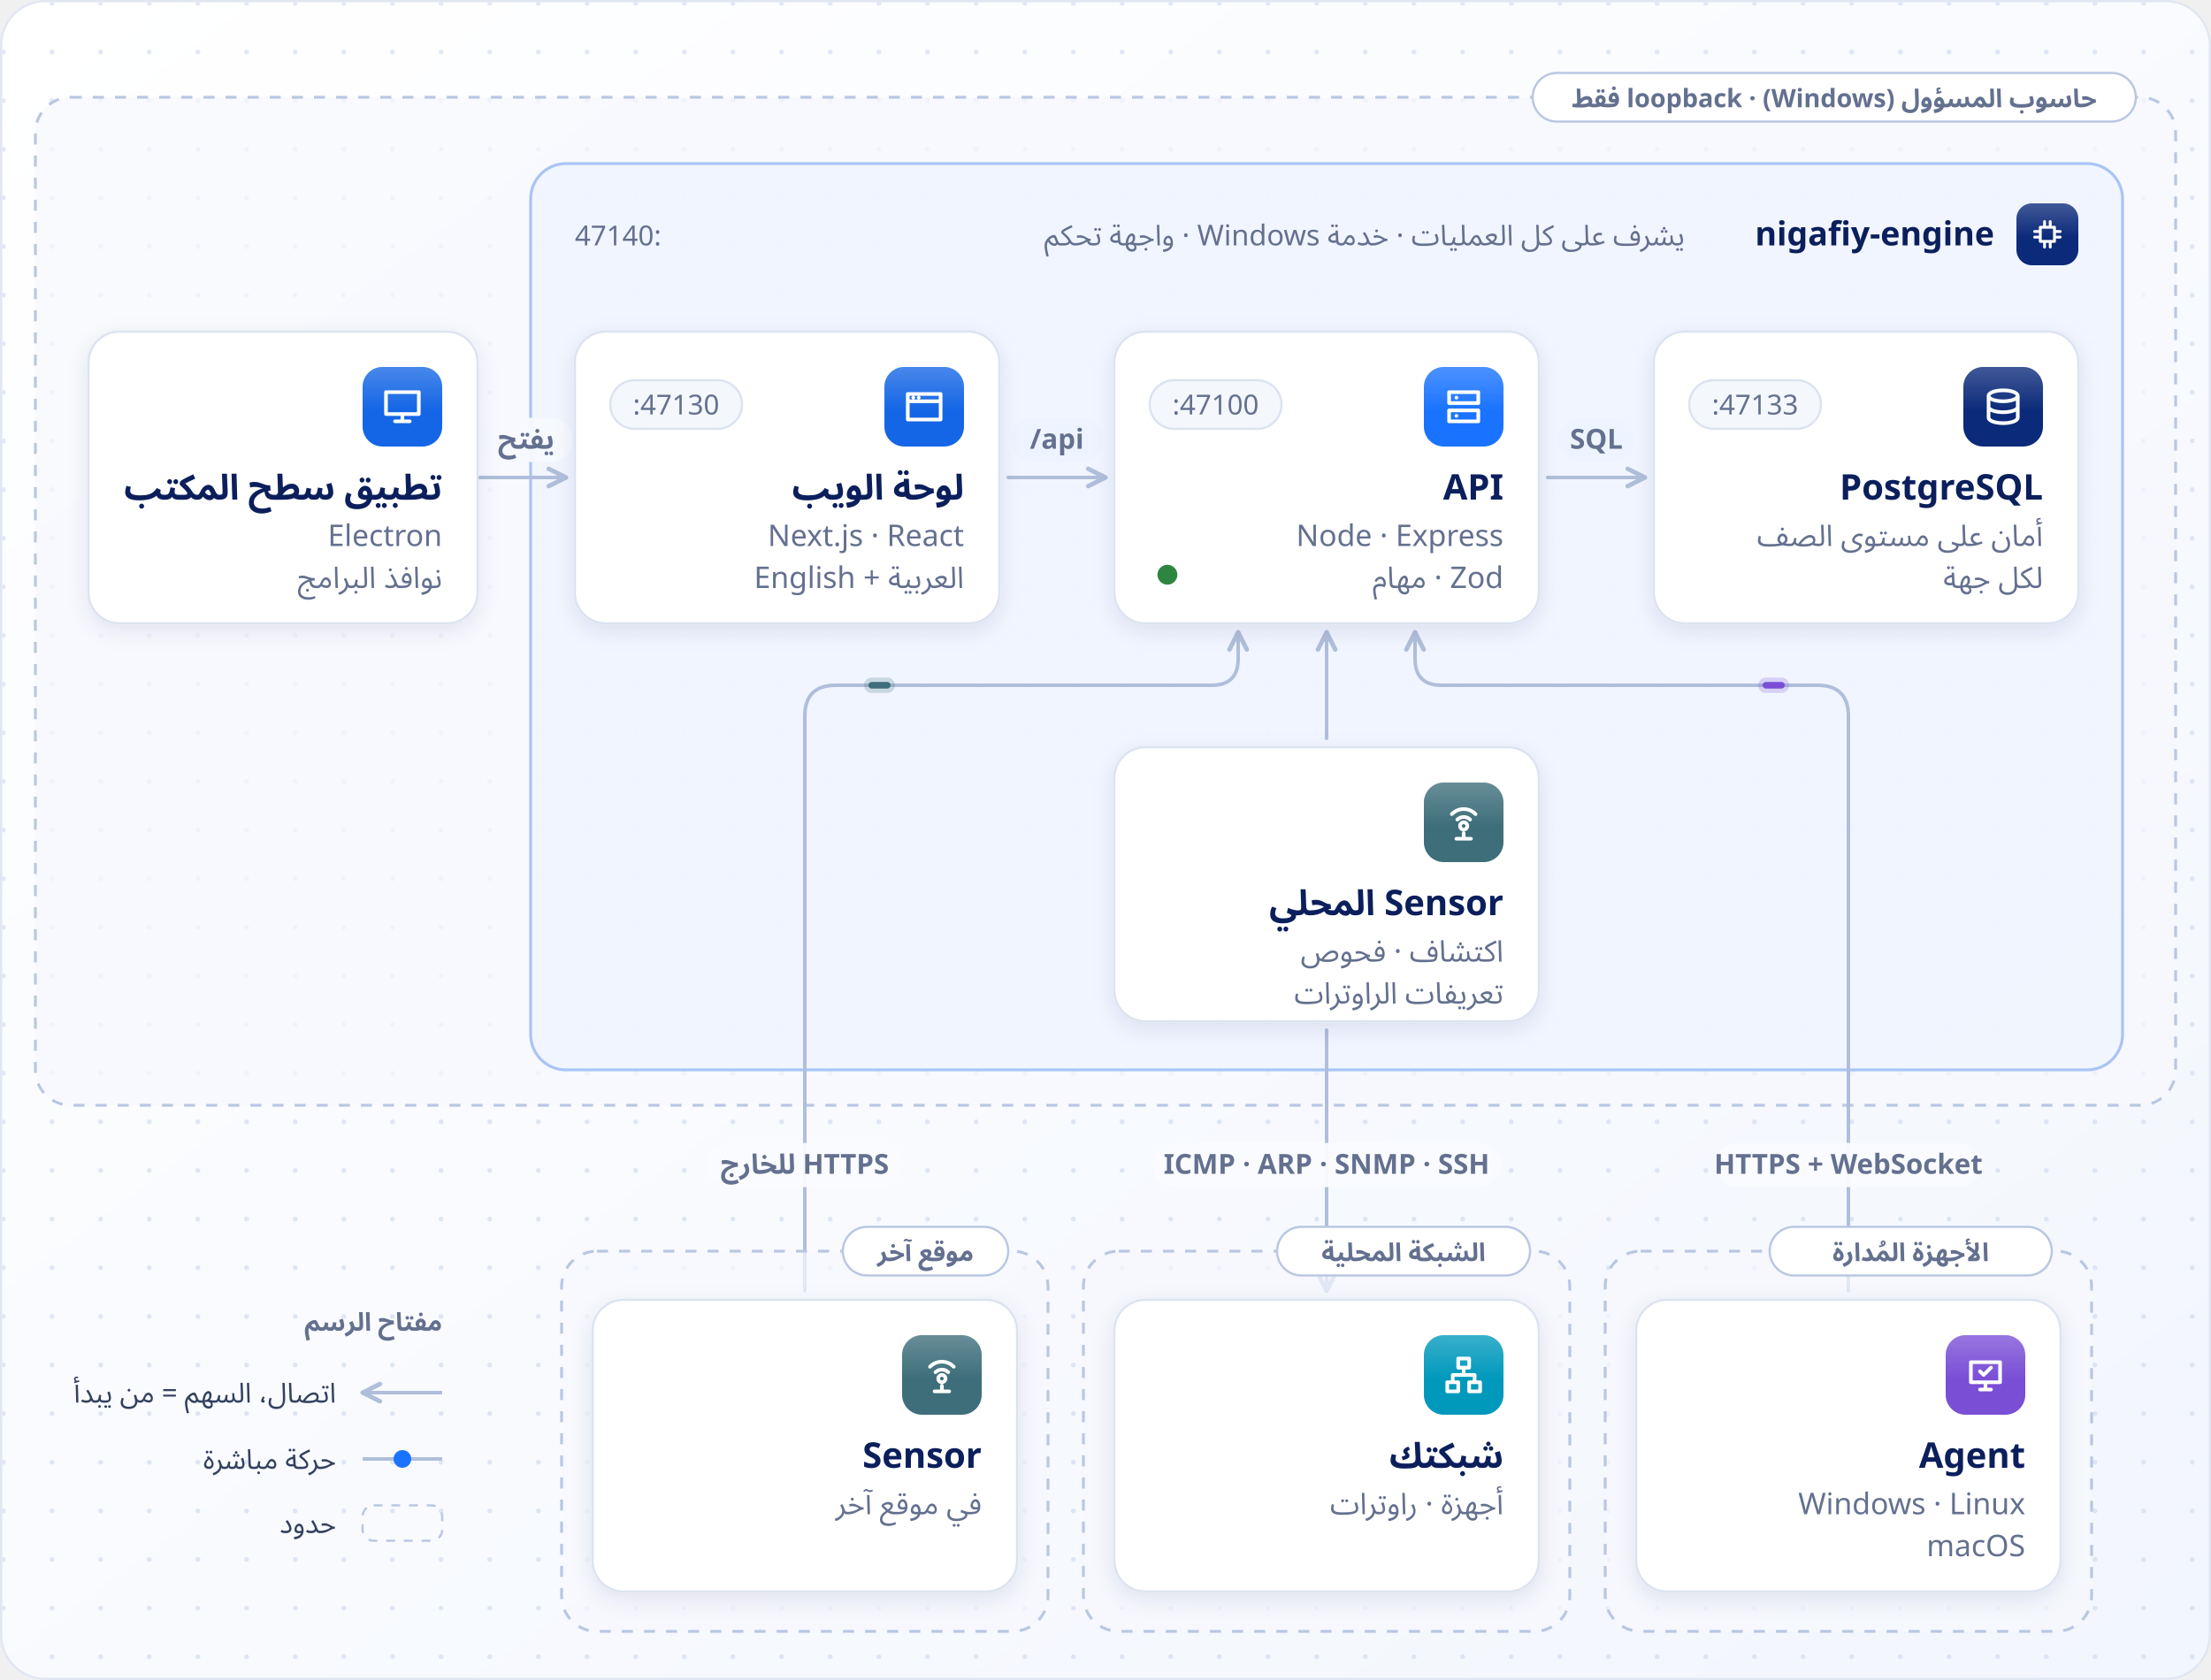
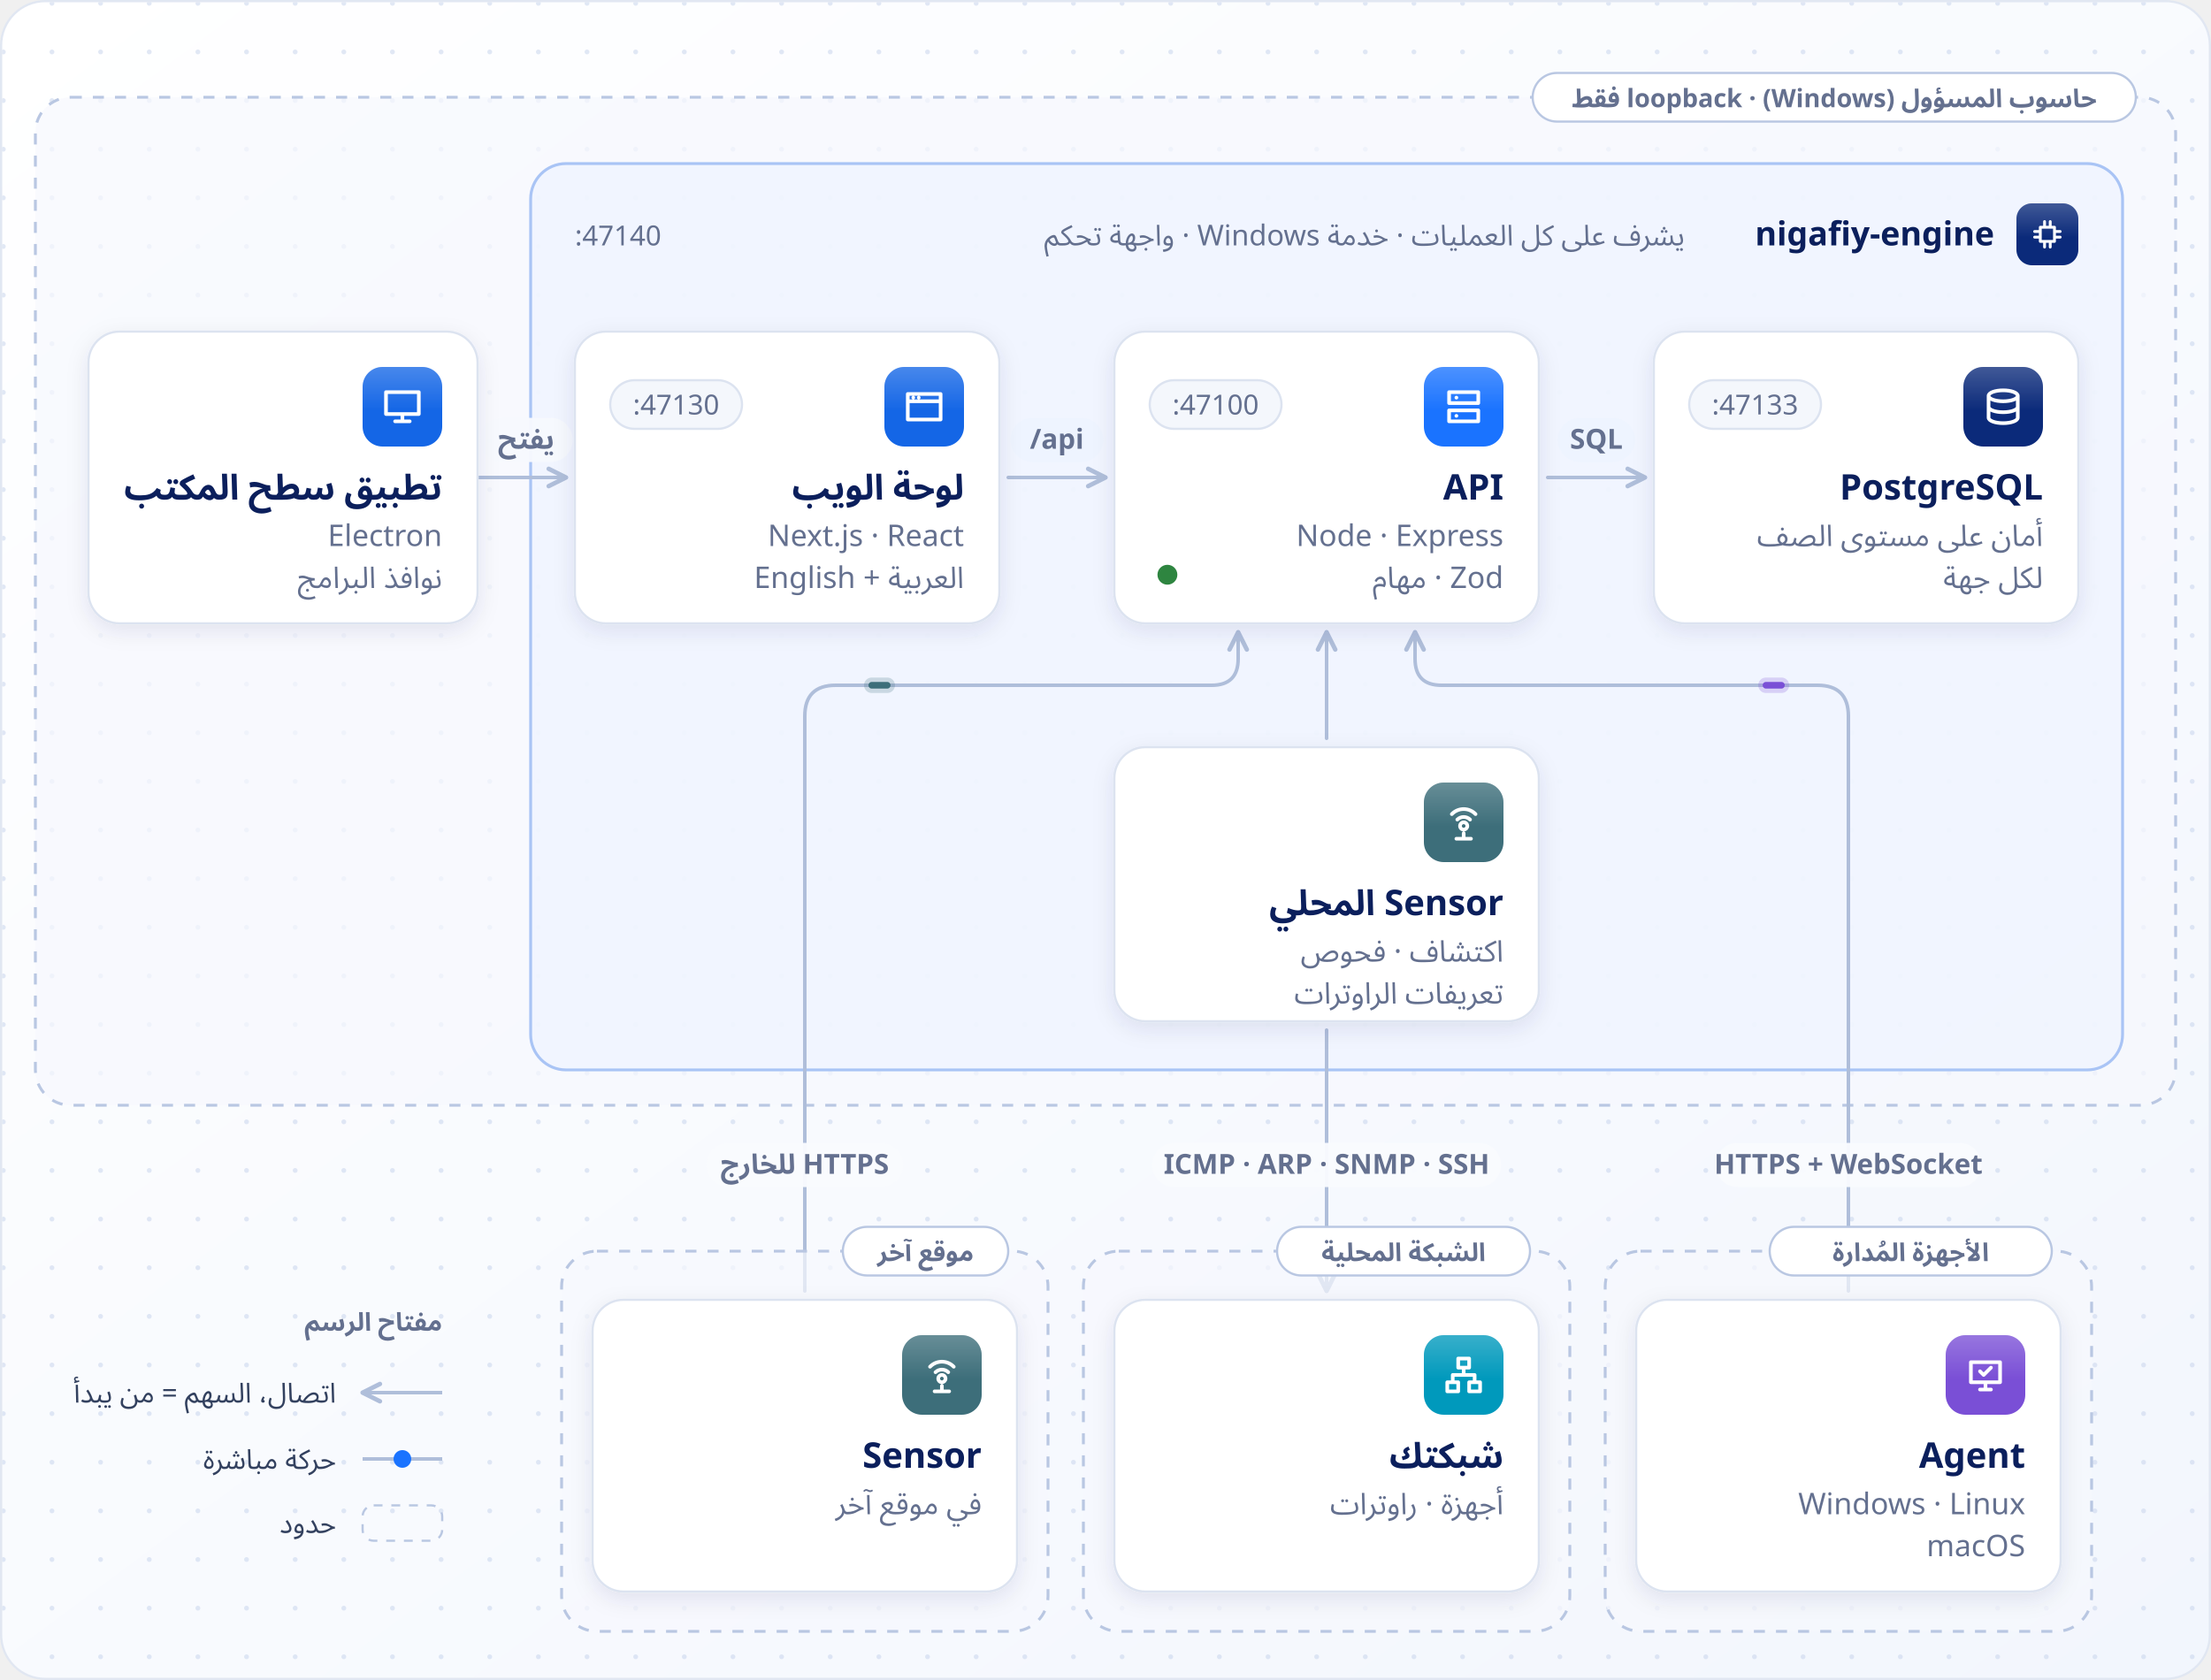
<svg xmlns="http://www.w3.org/2000/svg" viewBox="0 0 1000 760" width="1000" height="760" role="img" aria-labelledby="t d" xml:lang="ar">
  <defs>
    <linearGradient id="bg" x1="0" y1="0" x2="1" y2="1">
      <stop offset="0" stop-color="#FFFFFF" />
      <stop offset="1" stop-color="#F2F6FD" />
    </linearGradient>
    <linearGradient id="tileLight" x1="0" y1="0" x2="0" y2="1">
      <stop offset="0" stop-color="#fff" stop-opacity=".22" />
      <stop offset=".55" stop-color="#fff" stop-opacity="0" />
    </linearGradient>
    <pattern id="dots" width="22" height="22" patternUnits="userSpaceOnUse">
      <circle cx="1.5" cy="1.5" r="1.1" fill="#C9D5EC" />
    </pattern>
    <filter id="sh" x="-10%" y="-20%" width="120%" height="150%">
      <feDropShadow dx="0" dy="3" stdDeviation="5" flood-color="#0B1F5C" flood-opacity="0.09" />
    </filter>
    <marker id="arrow" viewBox="0 0 10 10" refX="8.5" refY="5" markerWidth="7" markerHeight="7" orient="auto-start-reverse">
      <path d="M1.5 1.5L8.5 5L1.5 8.5" fill="none" stroke="#AFBEDA" stroke-width="1.8" stroke-linecap="round" stroke-linejoin="round" />
    </marker>
    <marker id="arrowA" viewBox="0 0 10 10" refX="8.5" refY="5" markerWidth="7" markerHeight="7" orient="auto-start-reverse">
      <path d="M1.5 1.5L8.5 5L1.5 8.5" fill="none" stroke="#1A73FF" stroke-width="1.8" stroke-linecap="round" stroke-linejoin="round" />
    </marker>
    <marker id="arrowP" viewBox="0 0 10 10" refX="8.5" refY="5" markerWidth="7" markerHeight="7" orient="auto-start-reverse">
      <path d="M1.5 1.5L8.5 5L1.5 8.5" fill="none" stroke="#7A4FD6" stroke-width="1.8" stroke-linecap="round" stroke-linejoin="round" />
    </marker>
    <marker id="arrowR" viewBox="0 0 10 10" refX="8.5" refY="5" markerWidth="7" markerHeight="7" orient="auto-start-reverse">
      <path d="M1.5 1.5L8.5 5L1.5 8.5" fill="none" stroke="#D13438" stroke-width="1.8" stroke-linecap="round" stroke-linejoin="round" />
    </marker>
    <style>
text{font-family:-apple-system, BlinkMacSystemFont, 'Segoe UI', 'Noto Sans', 'Noto Sans Arabic', Tahoma, Helvetica, Arial, sans-serif}
.pk{animation-name:pk;animation-iteration-count:infinite;animation-timing-function:cubic-bezier(.45,0,.4,1)}
@keyframes pk{0%{stroke-dashoffset:8}62%,100%{stroke-dashoffset:-101}}

.live{animation:blink 2.4s ease-in-out infinite}
.liveRing{transform-box:fill-box;transform-origin:center;animation:ring 2.4s ease-out infinite;opacity:0}
@keyframes blink{0%,100%{opacity:1}50%{opacity:.55}}
@keyframes ring{0%{transform:scale(1);opacity:.8}70%,100%{transform:scale(3);opacity:0}}
@media (prefers-reduced-motion: reduce){*{animation:none!important}.pk{display:none}.rm-show{opacity:1!important}}
</style>
  </defs>
  <rect x=".5" y=".5" width="999" height="759" rx="20" fill="url(#bg)" stroke="#E1E7F2" />
  <rect x="1" y="1" width="998" height="758" rx="20" fill="url(#dots)" opacity=".55" />
  <rect x="16" y="44" width="968" height="456" rx="16" fill="#F7F9FE" fill-opacity=".7" stroke="#B9C7E2" stroke-width="1.3" stroke-dasharray="5 5" />
  <rect x="693.2" y="33" width="272.8" height="22" rx="11" fill="#FFFFFF" stroke="#B9C7E2" />
  <text x="829.6" y="48.5" text-anchor="middle" font-size="11.5" font-weight="700" fill="#64708F" direction="rtl">حاسوب المسؤول (Windows) · loopback فقط</text>
  <rect x="240" y="74" width="720" height="410" rx="16" fill="#EEF4FF" fill-opacity=".75" stroke="#A9C4F5" stroke-width="1.3" />
  <g>
    <rect x="912" y="92" width="28" height="28" rx="7" fill="#0B2A7A" />
    <rect x="912" y="92" width="28" height="28" rx="7" fill="url(#tileLight)" />
    <path d="M7 7h10v10H7zM10 3v4M14 3v4M10 17v4M14 17v4M3 10h4M3 14h4M17 10h4M17 14h4" transform="translate(918.3 98.3) scale(0.6417)" fill="none" stroke="#fff" stroke-width="2" stroke-linecap="round" stroke-linejoin="round" />
  </g>
  <text x="902" y="111" font-size="15" font-weight="700" fill="#0B1F5C" font-family="ui-monospace, SFMono-Regular, 'Cascadia Mono', Consolas, 'Liberation Mono', monospace" direction="rtl">nigafiy-engine</text>
  <text x="762" y="111" font-size="13" fill="#64708F" direction="rtl">يشرف على كل العمليات · خدمة Windows · واجهة تحكم</text>
-   <text x="260" y="111" text-anchor="end" font-size="12.5" fill="#64708F" font-family="ui-monospace, SFMono-Regular, 'Cascadia Mono', Consolas, 'Liberation Mono', monospace" direction="rtl">:47140</text>
+   <text x="260" y="111" font-size="12.5" fill="#64708F" font-family="ui-monospace, SFMono-Regular, 'Cascadia Mono', Consolas, 'Liberation Mono', monospace">:47140</text>
  <path d="M216 216H256" fill="none" stroke="#AFBEDA" stroke-width="1.6" stroke-linecap="round" stroke-linejoin="round" marker-end="url(#arrow)" />
  <path class="pk glow" style="animation-duration:4.2s;animation-delay:-1s" d="M216 216H256" pathLength="100" fill="none" stroke="#1A73FF" stroke-width="7" stroke-linecap="round" stroke-dasharray="7 300" stroke-dashoffset="8" opacity=".22" />
  <path class="pk" style="animation-duration:4.2s;animation-delay:-1s" d="M216 216H256" pathLength="100" fill="none" stroke="#1A73FF" stroke-width="3" stroke-linecap="round" stroke-dasharray="7 300" stroke-dashoffset="8" />
  <path d="M456 216H500" fill="none" stroke="#AFBEDA" stroke-width="1.6" stroke-linecap="round" stroke-linejoin="round" marker-end="url(#arrow)" />
  <path class="pk glow" style="animation-duration:3.4s;animation-delay:-0.4s" d="M456 216H500" pathLength="100" fill="none" stroke="#1A73FF" stroke-width="7" stroke-linecap="round" stroke-dasharray="7 300" stroke-dashoffset="8" opacity=".22" />
  <path class="pk" style="animation-duration:3.4s;animation-delay:-0.4s" d="M456 216H500" pathLength="100" fill="none" stroke="#1A73FF" stroke-width="3" stroke-linecap="round" stroke-dasharray="7 300" stroke-dashoffset="8" />
  <path d="M700 216H744" fill="none" stroke="#AFBEDA" stroke-width="1.6" stroke-linecap="round" stroke-linejoin="round" marker-end="url(#arrow)" />
  <path class="pk glow" style="animation-duration:3.4s;animation-delay:-2.1s" d="M700 216H744" pathLength="100" fill="none" stroke="#1A73FF" stroke-width="7" stroke-linecap="round" stroke-dasharray="7 300" stroke-dashoffset="8" opacity=".22" />
  <path class="pk" style="animation-duration:3.4s;animation-delay:-2.1s" d="M700 216H744" pathLength="100" fill="none" stroke="#1A73FF" stroke-width="3" stroke-linecap="round" stroke-dasharray="7 300" stroke-dashoffset="8" />
  <path d="M600 334V286" fill="none" stroke="#AFBEDA" stroke-width="1.6" stroke-linecap="round" stroke-linejoin="round" marker-end="url(#arrow)" />
  <path class="pk glow" style="animation-duration:3s;animation-delay:-1.6s" d="M600 334V286" pathLength="100" fill="none" stroke="#3D6E7A" stroke-width="7" stroke-linecap="round" stroke-dasharray="7 300" stroke-dashoffset="8" opacity=".22" />
  <path class="pk" style="animation-duration:3s;animation-delay:-1.6s" d="M600 334V286" pathLength="100" fill="none" stroke="#3D6E7A" stroke-width="3" stroke-linecap="round" stroke-dasharray="7 300" stroke-dashoffset="8" />
  <path d="M364 584L364 324Q364 310 378 310L548 310Q560 310 560 298L560 286" fill="none" stroke="#AFBEDA" stroke-width="1.6" stroke-linecap="round" stroke-linejoin="round" marker-end="url(#arrow)" />
  <path class="pk glow" style="animation-duration:4.6s;animation-delay:-0.3s" d="M364 584L364 324Q364 310 378 310L548 310Q560 310 560 298L560 286" pathLength="100" fill="none" stroke="#3D6E7A" stroke-width="7" stroke-linecap="round" stroke-dasharray="7 300" stroke-dashoffset="8" opacity=".22" />
  <path class="pk" style="animation-duration:4.6s;animation-delay:-0.3s" d="M364 584L364 324Q364 310 378 310L548 310Q560 310 560 298L560 286" pathLength="100" fill="none" stroke="#3D6E7A" stroke-width="3" stroke-linecap="round" stroke-dasharray="7 300" stroke-dashoffset="8" />
  <path d="M836 584L836 324Q836 310 822 310L652 310Q640 310 640 298L640 286" fill="none" stroke="#AFBEDA" stroke-width="1.6" stroke-linecap="round" stroke-linejoin="round" marker-end="url(#arrow)" />
  <path class="pk glow" style="animation-duration:4.6s;animation-delay:-2.6s" d="M836 584L836 324Q836 310 822 310L652 310Q640 310 640 298L640 286" pathLength="100" fill="none" stroke="#7A4FD6" stroke-width="7" stroke-linecap="round" stroke-dasharray="7 300" stroke-dashoffset="8" opacity=".22" />
  <path class="pk" style="animation-duration:4.6s;animation-delay:-2.6s" d="M836 584L836 324Q836 310 822 310L652 310Q640 310 640 298L640 286" pathLength="100" fill="none" stroke="#7A4FD6" stroke-width="3" stroke-linecap="round" stroke-dasharray="7 300" stroke-dashoffset="8" />
  <path d="M600 466V584" fill="none" stroke="#AFBEDA" stroke-width="1.6" stroke-linecap="round" stroke-linejoin="round" marker-end="url(#arrow)" />
  <path class="pk glow" style="animation-duration:3.6s;animation-delay:-0.8s" d="M600 466V584" pathLength="100" fill="none" stroke="#0099BC" stroke-width="7" stroke-linecap="round" stroke-dasharray="7 300" stroke-dashoffset="8" opacity=".22" />
  <path class="pk" style="animation-duration:3.6s;animation-delay:-0.8s" d="M600 466V584" pathLength="100" fill="none" stroke="#0099BC" stroke-width="3" stroke-linecap="round" stroke-dasharray="7 300" stroke-dashoffset="8" />
  <rect x="217" y="189" width="42" height="20" rx="10" fill="#F7F9FE" opacity=".96" />
  <text x="238" y="203" text-anchor="middle" font-size="12.5" font-weight="600" fill="#64708F">يفتح</text>
  <rect x="457" y="189" width="42" height="20" rx="10" fill="#EEF4FF" opacity=".96" />
  <text x="478" y="203" text-anchor="middle" font-size="12.5" font-weight="600" fill="#64708F">/api</text>
  <rect x="704.5" y="189" width="35" height="20" rx="10" fill="#EEF4FF" opacity=".96" />
  <text x="722" y="203" text-anchor="middle" font-size="12.5" font-weight="600" fill="#64708F">SQL</text>
  <rect x="319.5" y="517" width="89" height="20" rx="10" fill="#f9fbfe" opacity=".96" />
  <text x="364" y="531" text-anchor="middle" font-size="12.5" font-weight="600" fill="#64708F" direction="rtl">HTTPS للخارج</text>
  <rect x="775.9" y="517" width="120.3" height="20" rx="10" fill="#f9fbfe" opacity=".96" />
  <text x="836" y="531" text-anchor="middle" font-size="12.5" font-weight="600" fill="#64708F" direction="rtl">HTTPS + WebSocket</text>
  <rect x="521.1" y="517" width="157.8" height="20" rx="10" fill="#f9fbfe" opacity=".96" />
  <text x="600" y="531" text-anchor="middle" font-size="12.5" font-weight="600" fill="#64708F" direction="rtl">ICMP · ARP · SNMP · SSH</text>
  <g>
    <rect x="40" y="150" width="176" height="132" rx="14" fill="#FFFFFF" stroke="#DCE3F0" filter="url(#sh)" />
    <g>
      <rect x="164" y="166" width="36" height="36" rx="9" fill="#1466E6" />
      <rect x="164" y="166" width="36" height="36" rx="9" fill="url(#tileLight)" />
      <path d="M3 4h18v12H3zM8 20h8M12 16v4" transform="translate(172.1 174.1) scale(0.825)" fill="none" stroke="#fff" stroke-width="2" stroke-linecap="round" stroke-linejoin="round" />
    </g>
    <text x="200" y="226" font-size="16" font-weight="700" fill="#0B1F5C" direction="rtl">تطبيق سطح المكتب</text>
    <text x="200" y="247" font-size="13.5" fill="#64708F" direction="rtl">Electron</text>
    <text x="200" y="266" font-size="13.5" fill="#64708F" direction="rtl">نوافذ البرامج</text>
  </g>
  <g>
    <rect x="260" y="150" width="192" height="132" rx="14" fill="#FFFFFF" stroke="#DCE3F0" filter="url(#sh)" />
    <g>
      <rect x="400" y="166" width="36" height="36" rx="9" fill="#1466E6" />
      <rect x="400" y="166" width="36" height="36" rx="9" fill="url(#tileLight)" />
      <path d="M3 5h18v14H3zM3 9h18M6 7h.01M9 7h.01" transform="translate(408.1 174.1) scale(0.825)" fill="none" stroke="#fff" stroke-width="2" stroke-linecap="round" stroke-linejoin="round" />
    </g>
    <rect x="276" y="172" width="59.6" height="22" rx="11" fill="#F4F7FC" stroke="#DCE3F0" />
    <text x="305.8" y="187.5" text-anchor="middle" font-size="12.5" fill="#64708F" font-family="ui-monospace, SFMono-Regular, 'Cascadia Mono', Consolas, 'Liberation Mono', monospace">:47130</text>
    <text x="436" y="226" font-size="16" font-weight="700" fill="#0B1F5C" direction="rtl">لوحة الويب</text>
    <text x="436" y="247" font-size="13.5" fill="#64708F" direction="rtl">Next.js · React</text>
    <text x="436" y="266" font-size="13.5" fill="#64708F" direction="rtl">العربية + English</text>
  </g>
  <g>
    <rect x="504" y="150" width="192" height="132" rx="14" fill="#FFFFFF" stroke="#DCE3F0" filter="url(#sh)" />
    <g>
      <rect x="644" y="166" width="36" height="36" rx="9" fill="#1A73FF" />
      <rect x="644" y="166" width="36" height="36" rx="9" fill="url(#tileLight)" />
      <path d="M4 4h16v6H4zM4 14h16v6H4zM8 7h.01M8 17h.01" transform="translate(652.1 174.1) scale(0.825)" fill="none" stroke="#fff" stroke-width="2" stroke-linecap="round" stroke-linejoin="round" />
    </g>
    <rect x="520" y="172" width="59.6" height="22" rx="11" fill="#F4F7FC" stroke="#DCE3F0" />
    <text x="549.8" y="187.5" text-anchor="middle" font-size="12.5" fill="#64708F" font-family="ui-monospace, SFMono-Regular, 'Cascadia Mono', Consolas, 'Liberation Mono', monospace">:47100</text>
    <text x="680" y="226" font-size="16" font-weight="700" fill="#0B1F5C" direction="rtl">API</text>
    <text x="680" y="247" font-size="13.5" fill="#64708F" direction="rtl">Node · Express</text>
    <text x="680" y="266" font-size="13.5" fill="#64708F" direction="rtl">Zod · مهام</text>
  </g>
  <g>
    <rect x="748" y="150" width="192" height="132" rx="14" fill="#FFFFFF" stroke="#DCE3F0" filter="url(#sh)" />
    <g>
      <rect x="888" y="166" width="36" height="36" rx="9" fill="#0B2A7A" />
      <rect x="888" y="166" width="36" height="36" rx="9" fill="url(#tileLight)" />
      <path d="M4 6c0-1.7 3.6-3 8-3s8 1.3 8 3-3.6 3-8 3-8-1.3-8-3zM4 6v12c0 1.7 3.6 3 8 3s8-1.3 8-3V6M4 12c0 1.7 3.6 3 8 3s8-1.3 8-3" transform="translate(896.1 174.1) scale(0.825)" fill="none" stroke="#fff" stroke-width="2" stroke-linecap="round" stroke-linejoin="round" />
    </g>
    <rect x="764" y="172" width="59.6" height="22" rx="11" fill="#F4F7FC" stroke="#DCE3F0" />
    <text x="793.8" y="187.5" text-anchor="middle" font-size="12.5" fill="#64708F" font-family="ui-monospace, SFMono-Regular, 'Cascadia Mono', Consolas, 'Liberation Mono', monospace">:47133</text>
    <text x="924" y="226" font-size="16" font-weight="700" fill="#0B1F5C" direction="rtl">PostgreSQL</text>
    <text x="924" y="247" font-size="13.5" fill="#64708F" direction="rtl">أمان على مستوى الصف</text>
    <text x="924" y="266" font-size="13.5" fill="#64708F" direction="rtl">لكل جهة</text>
  </g>
  <g>
    <rect x="504" y="338" width="192" height="124" rx="14" fill="#FFFFFF" stroke="#DCE3F0" filter="url(#sh)" />
    <g>
      <rect x="644" y="354" width="36" height="36" rx="9" fill="#3D6E7A" />
      <rect x="644" y="354" width="36" height="36" rx="9" fill="url(#tileLight)" />
      <path d="M12 18v3M8 21h8M12 14m-2 0a2 2 0 1 0 4 0a2 2 0 1 0-4 0M8.5 10.5a5 5 0 0 1 7 0M5.5 7.5a9 9 0 0 1 13 0" transform="translate(652.1 362.1) scale(0.825)" fill="none" stroke="#fff" stroke-width="2" stroke-linecap="round" stroke-linejoin="round" />
    </g>
    <text x="680" y="414" font-size="16" font-weight="700" fill="#0B1F5C" direction="rtl">Sensor المحلي</text>
    <text x="680" y="435" font-size="13.5" fill="#64708F" direction="rtl">اكتشاف · فحوص</text>
    <text x="680" y="454" font-size="13.5" fill="#64708F" direction="rtl">تعريفات الراوترات</text>
  </g>
  <rect x="254" y="566" width="220" height="172" rx="16" fill="#F7F9FE" fill-opacity=".7" stroke="#B9C7E2" stroke-width="1.3" stroke-dasharray="5 5" />
  <rect x="381.2" y="555" width="74.8" height="22" rx="11" fill="#FFFFFF" stroke="#B9C7E2" />
  <text x="418.6" y="570.5" text-anchor="middle" font-size="11.5" font-weight="700" fill="#64708F" direction="rtl">موقع آخر</text>
  <rect x="490" y="566" width="220" height="172" rx="16" fill="#F7F9FE" fill-opacity=".7" stroke="#B9C7E2" stroke-width="1.3" stroke-dasharray="5 5" />
  <rect x="577.6" y="555" width="114.4" height="22" rx="11" fill="#FFFFFF" stroke="#B9C7E2" />
  <text x="634.8" y="570.5" text-anchor="middle" font-size="11.5" font-weight="700" fill="#64708F" direction="rtl">الشبكة المحلية</text>
  <rect x="726" y="566" width="220" height="172" rx="16" fill="#F7F9FE" fill-opacity=".7" stroke="#B9C7E2" stroke-width="1.3" stroke-dasharray="5 5" />
  <rect x="800.4" y="555" width="127.6" height="22" rx="11" fill="#FFFFFF" stroke="#B9C7E2" />
  <text x="864.2" y="570.5" text-anchor="middle" font-size="11.5" font-weight="700" fill="#64708F" direction="rtl">الأجهزة المُدارة</text>
  <g>
    <rect x="268" y="588" width="192" height="132" rx="14" fill="#FFFFFF" stroke="#DCE3F0" filter="url(#sh)" />
    <g>
      <rect x="408" y="604" width="36" height="36" rx="9" fill="#3D6E7A" />
      <rect x="408" y="604" width="36" height="36" rx="9" fill="url(#tileLight)" />
      <path d="M12 18v3M8 21h8M12 14m-2 0a2 2 0 1 0 4 0a2 2 0 1 0-4 0M8.5 10.5a5 5 0 0 1 7 0M5.5 7.5a9 9 0 0 1 13 0" transform="translate(416.1 612.1) scale(0.825)" fill="none" stroke="#fff" stroke-width="2" stroke-linecap="round" stroke-linejoin="round" />
    </g>
    <text x="444" y="664" font-size="16" font-weight="700" fill="#0B1F5C" direction="rtl">Sensor</text>
    <text x="444" y="685" font-size="13.5" fill="#64708F" direction="rtl">في موقع آخر</text>
  </g>
  <g>
    <rect x="504" y="588" width="192" height="132" rx="14" fill="#FFFFFF" stroke="#DCE3F0" filter="url(#sh)" />
    <g>
      <rect x="644" y="604" width="36" height="36" rx="9" fill="#0099BC" />
      <rect x="644" y="604" width="36" height="36" rx="9" fill="url(#tileLight)" />
      <path d="M9 3h6v5H9zM3 16h6v5H3zM15 16h6v5h-6zM12 8v4M6 16v-4h12v4" transform="translate(652.1 612.1) scale(0.825)" fill="none" stroke="#fff" stroke-width="2" stroke-linecap="round" stroke-linejoin="round" />
    </g>
    <text x="680" y="664" font-size="16" font-weight="700" fill="#0B1F5C" direction="rtl">شبكتك</text>
    <text x="680" y="685" font-size="13.5" fill="#64708F" direction="rtl">أجهزة · راوترات</text>
  </g>
  <g>
    <rect x="740" y="588" width="192" height="132" rx="14" fill="#FFFFFF" stroke="#DCE3F0" filter="url(#sh)" />
    <g>
      <rect x="880" y="604" width="36" height="36" rx="9" fill="#7A4FD6" />
      <rect x="880" y="604" width="36" height="36" rx="9" fill="url(#tileLight)" />
      <path d="M4 5h16v11H4zM9 20h6M12 16v4M9 10l2 2 4-4" transform="translate(888.1 612.1) scale(0.825)" fill="none" stroke="#fff" stroke-width="2" stroke-linecap="round" stroke-linejoin="round" />
    </g>
    <text x="916" y="664" font-size="16" font-weight="700" fill="#0B1F5C" direction="rtl">Agent</text>
    <text x="916" y="685" font-size="13.5" fill="#64708F" direction="rtl">Windows · Linux</text>
    <text x="916" y="704" font-size="13.5" fill="#64708F" direction="rtl">macOS</text>
  </g>
  <circle class="live" cx="528" cy="260" r="4.5" fill="#2E8540" />
  <circle class="liveRing" cx="528" cy="260" r="4.5" fill="none" stroke="#2E8540" stroke-width="1.5" />
  <g>
    <text x="200" y="602" font-size="11.5" font-weight="700" fill="#64708F" direction="rtl">مفتاح الرسم</text>
    <path d="M200 630H164" stroke="#AFBEDA" stroke-width="1.6" marker-end="url(#arrow)" />
    <text x="152" y="634.5" font-size="12.5" fill="#33415F" direction="rtl">اتصال، السهم = من يبدأ</text>
    <path d="M200 660H164" stroke="#AFBEDA" stroke-width="1.6" />
    <circle cx="182" cy="660" r="4" fill="#1A73FF" />
    <text x="152" y="664.5" font-size="12.5" fill="#33415F" direction="rtl">حركة مباشرة</text>
    <rect x="164" y="681" width="36" height="16" rx="5" fill="none" stroke="#B9C7E2" stroke-dasharray="4 4" />
    <text x="152" y="693.5" font-size="12.5" fill="#33415F" direction="rtl">حدود</text>
  </g>
</svg>
